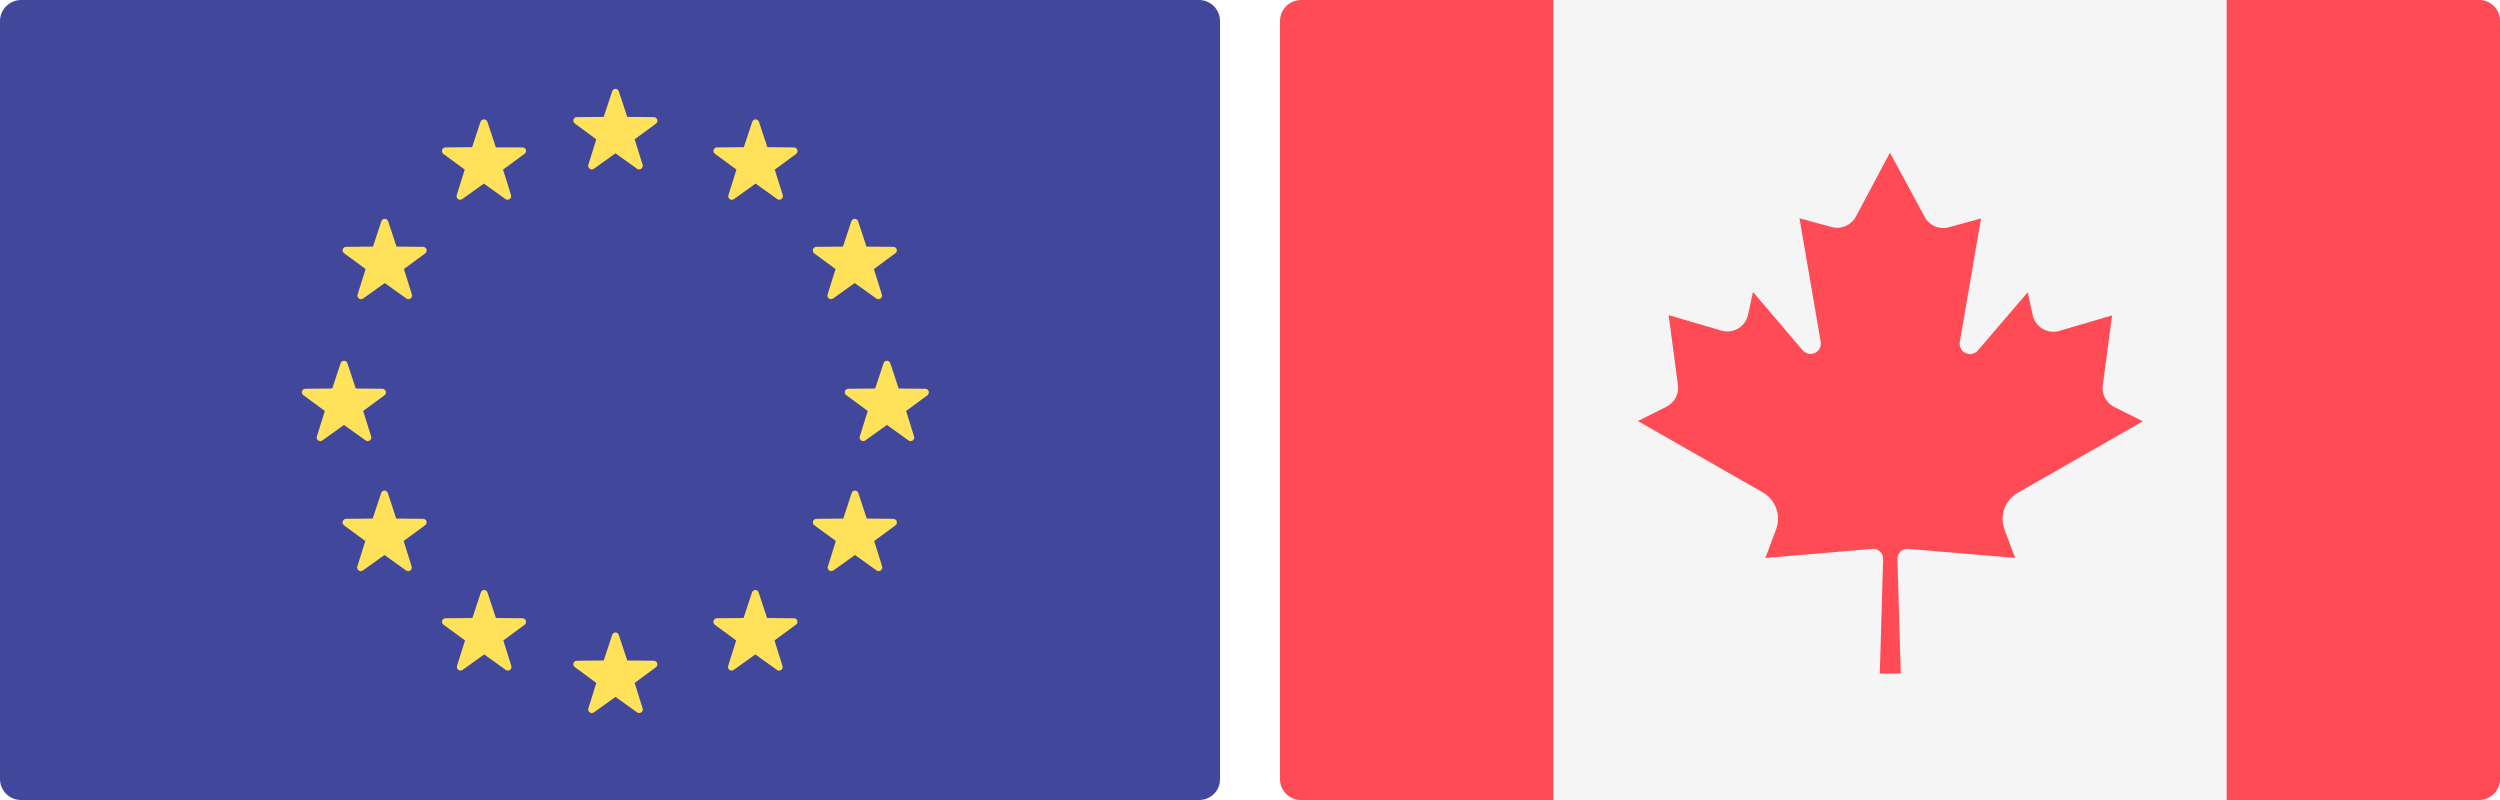
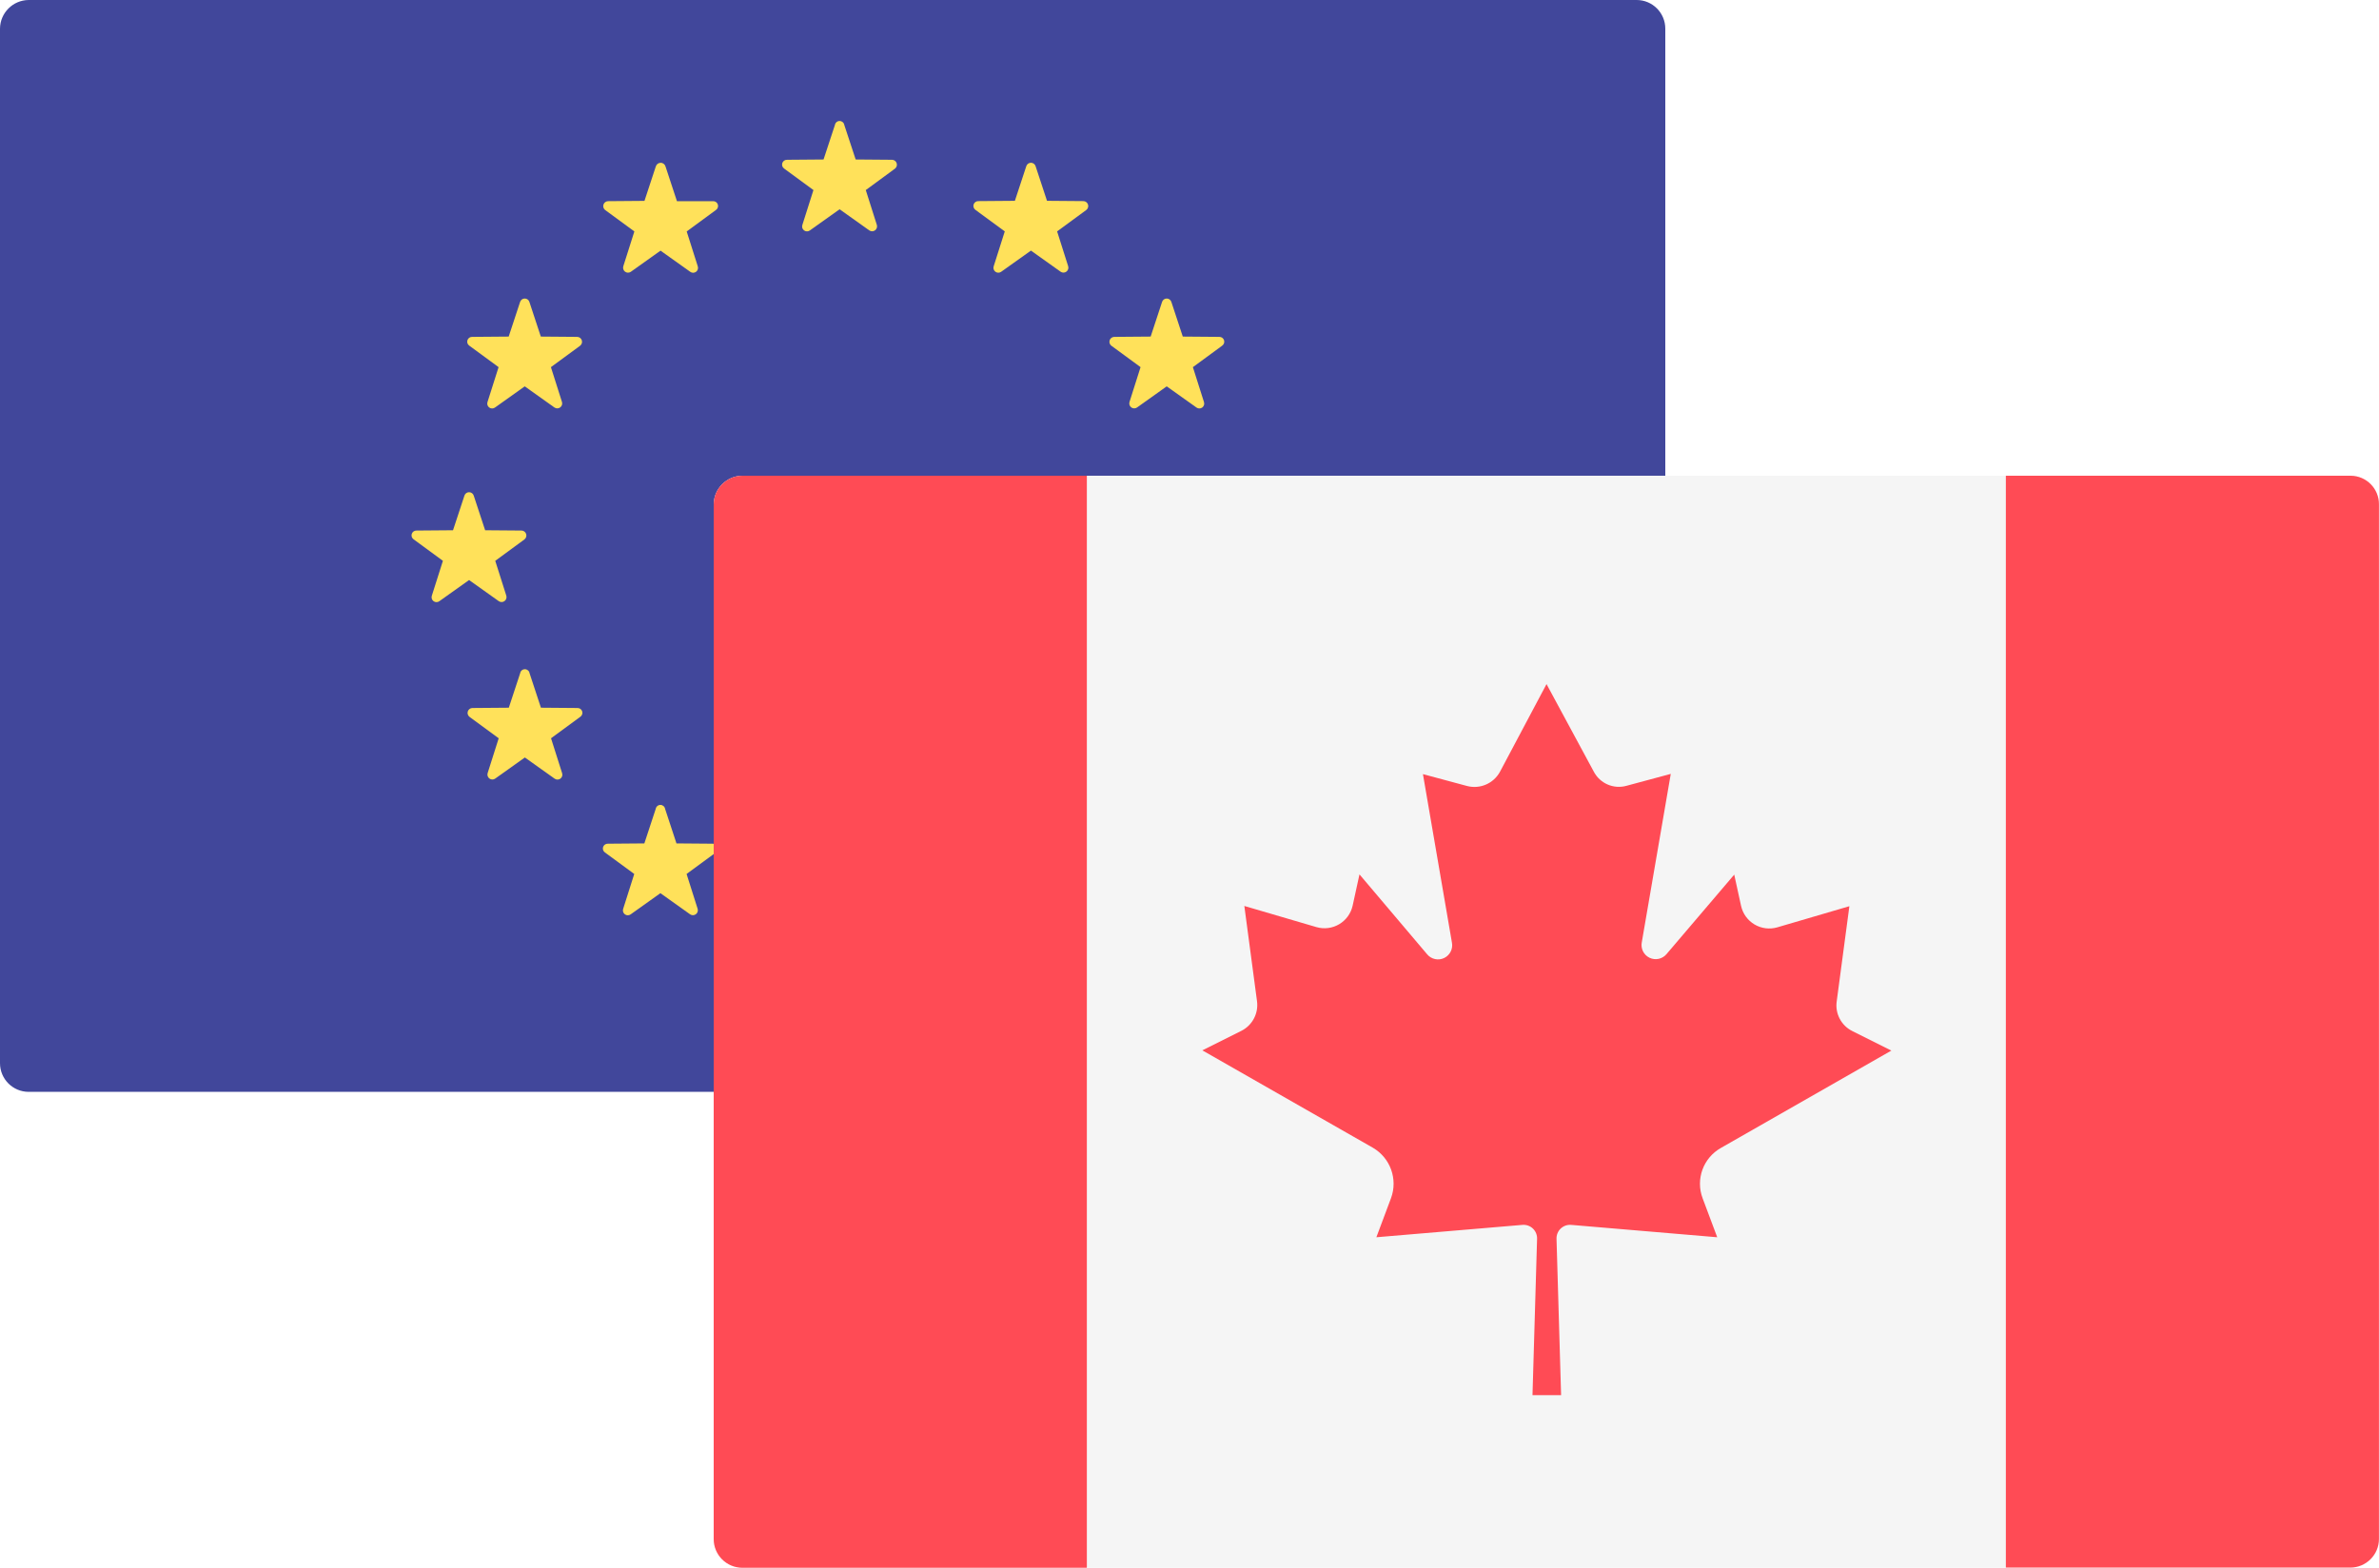
- <svg xmlns="http://www.w3.org/2000/svg" viewBox="-13551 -13108 62.5 20">
+ <svg xmlns="http://www.w3.org/2000/svg" viewBox="-13550 -12857 40 26.36">
  <defs>
    <style>
      .cls-1 {
        fill: #41479b;
      }

      .cls-2 {
        fill: #ffe15a;
      }

      .cls-3 {
        fill: #f5f5f5;
      }

      .cls-4 {
        fill: #ff4b55;
      }
    </style>
  </defs>
-   <g id="Group_2923" data-name="Group 2923" transform="translate(6082 10610)">
-     <g id="Group_2919" data-name="Group 2919" transform="translate(-19633 -23718)">
-       <path id="Path_11657" data-name="Path 11657" class="cls-1" d="M29.982,20H.524A.525.525,0,0,1,0,19.475V.525A.529.529,0,0,1,.524,0H29.976A.525.525,0,0,1,30.5.525V19.475A.517.517,0,0,1,29.982,20Z" />
-       <g id="Group_2918" data-name="Group 2918" transform="translate(7.547 2.227)">
-         <path id="Path_11658" data-name="Path 11658" class="cls-2" d="M241.7,37.413l.209.632.667.006a.091.091,0,0,1,.054.161l-.536.394.2.638a.09.09,0,0,1-.137.1l-.542-.388-.542.388a.09.09,0,0,1-.137-.1l.2-.638-.536-.394a.088.088,0,0,1,.054-.161l.667-.006.209-.632A.087.087,0,0,1,241.7,37.413Z" transform="translate(-233.775 -37.35)" />
-         <path id="Path_11659" data-name="Path 11659" class="cls-2" d="M241.7,265.313l.209.632.667.006a.091.091,0,0,1,.054.161l-.536.394.2.638a.09.09,0,0,1-.137.1l-.542-.388-.542.388a.09.09,0,0,1-.137-.1l.2-.638-.536-.394a.088.088,0,0,1,.054-.161l.667-.006.209-.632A.087.087,0,0,1,241.7,265.313Z" transform="translate(-233.775 -251.66)" />
-         <path id="Path_11660" data-name="Path 11660" class="cls-2" d="M355.6,151.383l.209.632.667.006a.091.091,0,0,1,.054.161l-.536.394.2.638a.09.09,0,0,1-.137.1l-.542-.388-.542.388a.09.09,0,0,1-.137-.1l.2-.638-.536-.394a.088.088,0,0,1,.054-.161l.667-.006.209-.632A.089.089,0,0,1,355.6,151.383Z" transform="translate(-340.889 -144.529)" />
-         <path id="Path_11661" data-name="Path 11661" class="cls-2" d="M127.8,151.383l.209.632.667.006a.091.091,0,0,1,.054.161l-.536.394.2.638a.09.09,0,0,1-.137.1l-.542-.388-.542.388a.09.09,0,0,1-.137-.1l.2-.638-.536-.394a.088.088,0,0,1,.054-.161l.667-.006.209-.632A.089.089,0,0,1,127.8,151.383Z" transform="translate(-126.662 -144.529)" />
-         <path id="Path_11662" data-name="Path 11662" class="cls-2" d="M144.9,91.883l.209.632.667.006a.091.091,0,0,1,.054.161l-.536.394.2.638a.09.09,0,0,1-.137.1l-.542-.388-.542.388a.09.09,0,0,1-.137-.1l.2-.638-.536-.394a.088.088,0,0,1,.054-.161l.667-.006.209-.632A.089.089,0,0,1,144.9,91.883Z" transform="translate(-142.743 -88.577)" />
-         <path id="Path_11663" data-name="Path 11663" class="cls-2" d="M342.2,205.813l.209.632.667.006a.091.091,0,0,1,.054.161l-.536.394.2.638a.09.09,0,0,1-.137.1l-.542-.388-.542.388a.09.09,0,0,1-.137-.1l.2-.638-.536-.394a.088.088,0,0,1,.054-.161l.667-.006.209-.632A.087.087,0,0,1,342.2,205.813Z" transform="translate(-328.287 -195.708)" />
-         <path id="Path_11664" data-name="Path 11664" class="cls-2" d="M300.5,50.183l.209.632.667.006a.091.091,0,0,1,.054.161l-.536.394.2.638a.09.09,0,0,1-.137.1l-.542-.388-.542.388a.089.089,0,0,1-.137-.1l.2-.638-.536-.394a.088.088,0,0,1,.054-.161l.667-.006.209-.632A.089.089,0,0,1,300.5,50.183Z" transform="translate(-289.072 -49.363)" />
-         <path id="Path_11665" data-name="Path 11665" class="cls-2" d="M186.6,247.513l.209.632.667.006a.091.091,0,0,1,.054.161l-.536.394.2.638a.09.09,0,0,1-.137.1l-.542-.388-.542.388a.09.09,0,0,1-.137-.1l.2-.638-.536-.394a.088.088,0,0,1,.054-.161l.667-.006.209-.632A.087.087,0,0,1,186.6,247.513Z" transform="translate(-181.958 -234.922)" />
-         <path id="Path_11666" data-name="Path 11666" class="cls-2" d="M341.994,91.883l-.209.632-.667.006a.091.091,0,0,0-.054.161l.536.394-.2.638a.09.09,0,0,0,.137.1l.542-.388.542.388a.09.09,0,0,0,.137-.1l-.2-.638.536-.394a.088.088,0,0,0-.054-.161l-.667-.006-.209-.632A.089.089,0,0,0,341.994,91.883Z" transform="translate(-328.258 -88.577)" />
-         <path id="Path_11667" data-name="Path 11667" class="cls-2" d="M144.694,205.813l-.209.632-.667.006a.091.091,0,0,0-.054.161l.536.394-.2.638a.09.09,0,0,0,.137.1l.542-.388.542.388a.09.09,0,0,0,.137-.1l-.2-.638.536-.394a.088.088,0,0,0-.054-.161l-.667-.006-.209-.632A.087.087,0,0,0,144.694,205.813Z" transform="translate(-142.714 -195.708)" />
-         <path id="Path_11668" data-name="Path 11668" class="cls-2" d="M186.394,50.195l-.209.632-.667.006a.091.091,0,0,0-.054.161l.536.394-.2.638a.09.09,0,0,0,.137.1l.542-.388.542.388a.09.09,0,0,0,.137-.1l-.2-.638.536-.394a.088.088,0,0,0-.054-.161h-.661l-.209-.632A.092.092,0,0,0,186.394,50.195Z" transform="translate(-181.929 -49.375)" />
-         <path id="Path_11669" data-name="Path 11669" class="cls-2" d="M300.294,247.513l-.209.632-.667.006a.091.091,0,0,0-.054.161l.536.394-.2.638a.09.09,0,0,0,.137.1l.542-.388.542.388a.089.089,0,0,0,.137-.1l-.2-.638.536-.394a.088.088,0,0,0-.054-.161l-.667-.006-.209-.632A.087.087,0,0,0,300.294,247.513Z" transform="translate(-289.043 -234.922)" />
+   <g id="Group_3007" data-name="Group 3007" transform="translate(6083 10951)">
+     <g id="Group_3003" data-name="Group 3003" transform="translate(-19633 -23808)">
+       <path id="Path_12061" data-name="Path 12061" class="cls-1" d="M27.524,18.361H.481A.482.482,0,0,1,0,17.879V.482A.486.486,0,0,1,.481,0H27.519A.482.482,0,0,1,28,.482v17.4A.474.474,0,0,1,27.524,18.361Z" />
+       <g id="Group_3002" data-name="Group 3002" transform="translate(6.928 2.045)">
+         <path id="Path_12062" data-name="Path 12062" class="cls-2" d="M241.6,37.407l.191.58.613.005a.083.083,0,0,1,.049.148l-.492.361.186.586a.083.083,0,0,1-.126.093l-.5-.356-.5.356a.082.082,0,0,1-.126-.093l.186-.586-.492-.361a.081.081,0,0,1,.049-.148l.613-.005.191-.58A.08.08,0,0,1,241.6,37.407Z" transform="translate(-234.332 -37.35)" />
+         <path id="Path_12063" data-name="Path 12063" class="cls-2" d="M241.6,265.307l.191.58.613.005a.083.083,0,0,1,.049.148l-.492.361.186.586a.083.083,0,0,1-.126.093l-.5-.356-.5.356a.082.082,0,0,1-.126-.093l.186-.586-.492-.361a.081.081,0,0,1,.049-.148l.613-.005.191-.58A.08.08,0,0,1,241.6,265.307Z" transform="translate(-234.332 -252.774)" />
+         <path id="Path_12064" data-name="Path 12064" class="cls-2" d="M355.5,151.378l.191.58.613.005a.083.083,0,0,1,.049.148l-.492.361.186.586a.083.083,0,0,1-.126.093l-.5-.356-.5.356a.082.082,0,0,1-.126-.093l.186-.586-.492-.361a.081.081,0,0,1,.049-.148l.613-.005.191-.58A.082.082,0,0,1,355.5,151.378Z" transform="translate(-342.001 -145.086)" />
+         <path id="Path_12065" data-name="Path 12065" class="cls-2" d="M127.7,151.378l.191.58.613.005a.083.083,0,0,1,.049.148l-.492.361.186.586a.083.083,0,0,1-.126.093l-.5-.356-.5.356a.082.082,0,0,1-.126-.093l.186-.586-.492-.361a.081.081,0,0,1,.049-.148l.613-.005.191-.58A.082.082,0,0,1,127.7,151.378Z" transform="translate(-126.662 -145.086)" />
+         <path id="Path_12066" data-name="Path 12066" class="cls-2" d="M144.8,91.878l.191.58.613.005a.083.083,0,0,1,.049.148l-.492.361.186.586a.083.083,0,0,1-.126.093l-.5-.356-.5.356a.082.082,0,0,1-.126-.093l.186-.586-.492-.361a.081.081,0,0,1,.049-.148l.613-.005.191-.58A.082.082,0,0,1,144.8,91.878Z" transform="translate(-142.826 -88.843)" />
+         <path id="Path_12067" data-name="Path 12067" class="cls-2" d="M342.1,205.807l.191.58.613.005a.083.083,0,0,1,.049.148l-.492.361.186.586a.083.083,0,0,1-.126.093l-.5-.356-.5.356a.082.082,0,0,1-.126-.093l.186-.586-.492-.361a.081.081,0,0,1,.049-.148l.613-.005.191-.58A.08.08,0,0,1,342.1,205.807Z" transform="translate(-329.334 -196.531)" />
+         <path id="Path_12068" data-name="Path 12068" class="cls-2" d="M300.4,50.178l.191.58.613.005a.083.083,0,0,1,.049.148l-.492.361.186.586a.083.083,0,0,1-.126.093l-.5-.356-.5.356a.082.082,0,0,1-.126-.093l.186-.586-.492-.361a.081.081,0,0,1,.049-.148l.613-.005.191-.58A.082.082,0,0,1,300.4,50.178Z" transform="translate(-289.915 -49.426)" />
+         <path id="Path_12069" data-name="Path 12069" class="cls-2" d="M186.5,247.507l.191.58.613.005a.083.083,0,0,1,.049.148l-.492.361.186.586a.083.083,0,0,1-.126.093l-.5-.356-.5.356a.082.082,0,0,1-.126-.093l.186-.586-.492-.361a.081.081,0,0,1,.049-.148l.613-.005.191-.58A.08.08,0,0,1,186.5,247.507Z" transform="translate(-182.245 -235.949)" />
+         <path id="Path_12070" data-name="Path 12070" class="cls-2" d="M341.915,91.878l-.191.58-.613.005a.083.083,0,0,0-.049.148l.492.361-.186.586a.083.083,0,0,0,.126.093l.5-.356.5.356a.082.082,0,0,0,.126-.093l-.186-.586.492-.361a.081.081,0,0,0-.049-.148l-.613-.005-.191-.58A.082.082,0,0,0,341.915,91.878Z" transform="translate(-329.305 -88.843)" />
+         <path id="Path_12071" data-name="Path 12071" class="cls-2" d="M144.615,205.807l-.191.58-.613.005a.083.083,0,0,0-.049.148l.492.361-.186.586a.083.083,0,0,0,.126.093l.5-.356.5.356a.082.082,0,0,0,.126-.093l-.186-.586.492-.361a.081.081,0,0,0-.049-.148l-.613-.005-.191-.58A.08.08,0,0,0,144.615,205.807Z" transform="translate(-142.797 -196.531)" />
+         <path id="Path_12072" data-name="Path 12072" class="cls-2" d="M186.315,50.19l-.191.58-.613.005a.083.083,0,0,0-.049.148l.492.361-.186.586a.083.083,0,0,0,.126.093l.5-.356.5.356a.082.082,0,0,0,.126-.093l-.186-.586.492-.361a.081.081,0,0,0-.049-.148h-.607l-.191-.58A.085.085,0,0,0,186.315,50.19Z" transform="translate(-182.216 -49.437)" />
+         <path id="Path_12073" data-name="Path 12073" class="cls-2" d="M300.215,247.507l-.191.58-.613.005a.083.083,0,0,0-.049.148l.492.361-.186.586a.083.083,0,0,0,.126.093l.5-.356.5.356a.082.082,0,0,0,.126-.093l-.186-.586.492-.361a.081.081,0,0,0-.049-.148l-.613-.005-.191-.58A.08.08,0,0,0,300.215,247.507Z" transform="translate(-289.886 -235.949)" />
      </g>
    </g>
-     <g id="Group_2926" data-name="Group 2926" transform="translate(-19601 -23718)">
-       <g id="Group_2924" data-name="Group 2924">
-         <path id="Path_11683" data-name="Path 11683" class="cls-3" d="M29.982,20H.524A.525.525,0,0,1,0,19.475V.525A.529.529,0,0,1,.524,0H29.976A.525.525,0,0,1,30.5.525V19.475A.517.517,0,0,1,29.982,20Z" />
-         <rect id="Rectangle_2176" data-name="Rectangle 2176" class="cls-3" width="16.832" height="20" transform="translate(6.84)" />
+     <g id="Group_3010" data-name="Group 3010" transform="translate(-19621 -23800)">
+       <g id="Group_3008" data-name="Group 3008" transform="translate(0)">
+         <path id="Path_12087" data-name="Path 12087" class="cls-3" d="M27.524,18.361H.481A.482.482,0,0,1,0,17.879V.482A.486.486,0,0,1,.481,0H27.519A.482.482,0,0,1,28,.482v17.4A.474.474,0,0,1,27.524,18.361Z" transform="translate(0)" />
+         <rect id="Rectangle_2188" data-name="Rectangle 2188" class="cls-3" width="15.452" height="18.361" transform="translate(6.279)" />
      </g>
-       <g id="Group_2925" data-name="Group 2925">
-         <path id="Path_11684" data-name="Path 11684" class="cls-4" d="M.524,0A.529.529,0,0,0,0,.525V19.475A.525.525,0,0,0,.524,20h6.31V0Z" />
-         <path id="Path_11685" data-name="Path 11685" class="cls-4" d="M403.516,0H397.2V20h6.31a.525.525,0,0,0,.524-.525V.525A.52.52,0,0,0,403.516,0Z" transform="translate(-373.534)" />
-         <path id="Path_11686" data-name="Path 11686" class="cls-4" d="M159.7,72.5l3.122-1.783-.715-.358a.525.525,0,0,1-.286-.543l.232-1.747-1.323.388a.528.528,0,0,1-.661-.394l-.125-.572L158.7,68.943a.259.259,0,0,1-.453-.215l.53-3.083-.81.221a.518.518,0,0,1-.6-.262L156.5,64h0l-.852,1.6a.533.533,0,0,1-.6.262l-.81-.221.53,3.083a.259.259,0,0,1-.453.215l-1.239-1.455-.125.572a.528.528,0,0,1-.661.394l-1.323-.388.232,1.747a.529.529,0,0,1-.286.543l-.715.358,3.122,1.783a.76.76,0,0,1,.334.924l-.268.716,2.675-.227a.247.247,0,0,1,.268.256l-.083,2.862h.524l-.083-2.862a.247.247,0,0,1,.268-.256l2.675.227-.268-.716A.753.753,0,0,1,159.7,72.5Z" transform="translate(-141.251 -60.184)" />
+       <g id="Group_3009" data-name="Group 3009" transform="translate(0)">
+         <path id="Path_12088" data-name="Path 12088" class="cls-4" d="M.481,0A.486.486,0,0,0,0,.482v17.4a.482.482,0,0,0,.481.482H6.274V0Z" />
+         <path id="Path_12089" data-name="Path 12089" class="cls-4" d="M403,0h-5.8V18.361h5.792a.482.482,0,0,0,.481-.482V.482A.478.478,0,0,0,403,0Z" transform="translate(-375.474)" />
+         <path id="Path_12090" data-name="Path 12090" class="cls-4" d="M158.919,71.8l2.866-1.637-.656-.328a.482.482,0,0,1-.263-.5l.213-1.6-1.214.356a.485.485,0,0,1-.607-.361l-.115-.526-1.138,1.336a.238.238,0,0,1-.416-.2l.487-2.83-.744.2a.476.476,0,0,1-.552-.241L155.987,64h0l-.782,1.473a.489.489,0,0,1-.552.241l-.744-.2.487,2.83a.238.238,0,0,1-.416.2L152.842,67.2l-.115.526a.485.485,0,0,1-.607.361l-1.214-.356.213,1.6a.486.486,0,0,1-.263.5l-.656.328,2.866,1.637a.7.7,0,0,1,.306.849l-.246.657,2.456-.208a.227.227,0,0,1,.246.235l-.077,2.628h.481l-.077-2.628a.227.227,0,0,1,.246-.235l2.456.208-.246-.657A.691.691,0,0,1,158.919,71.8Z" transform="translate(-141.984 -60.496)" />
      </g>
    </g>
  </g>
</svg>
